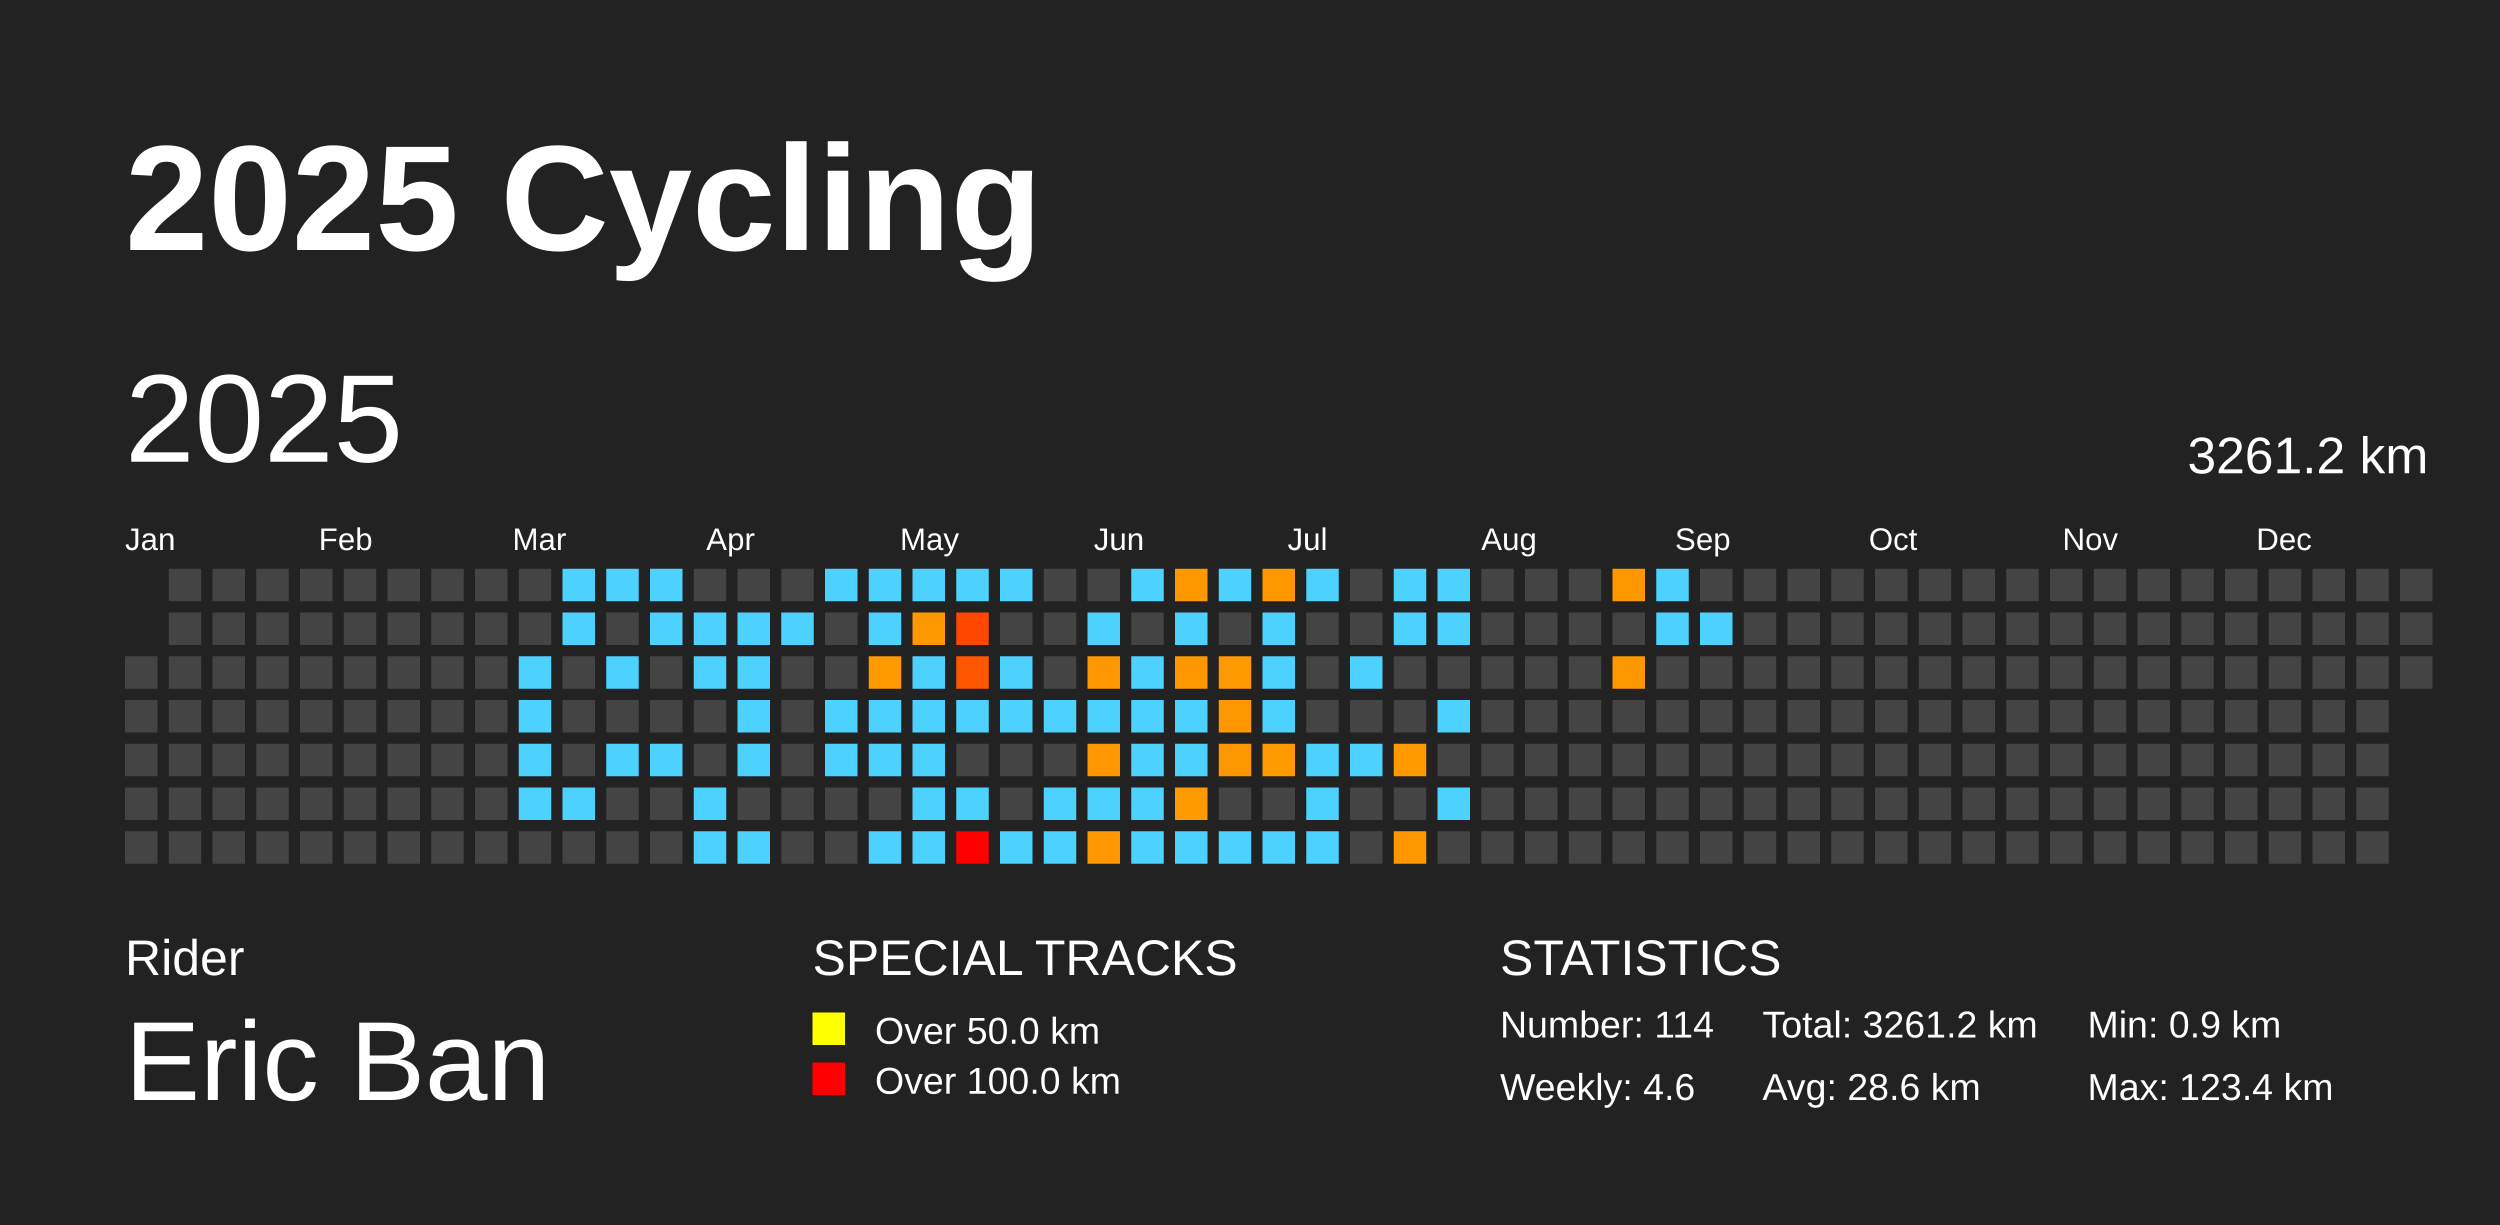
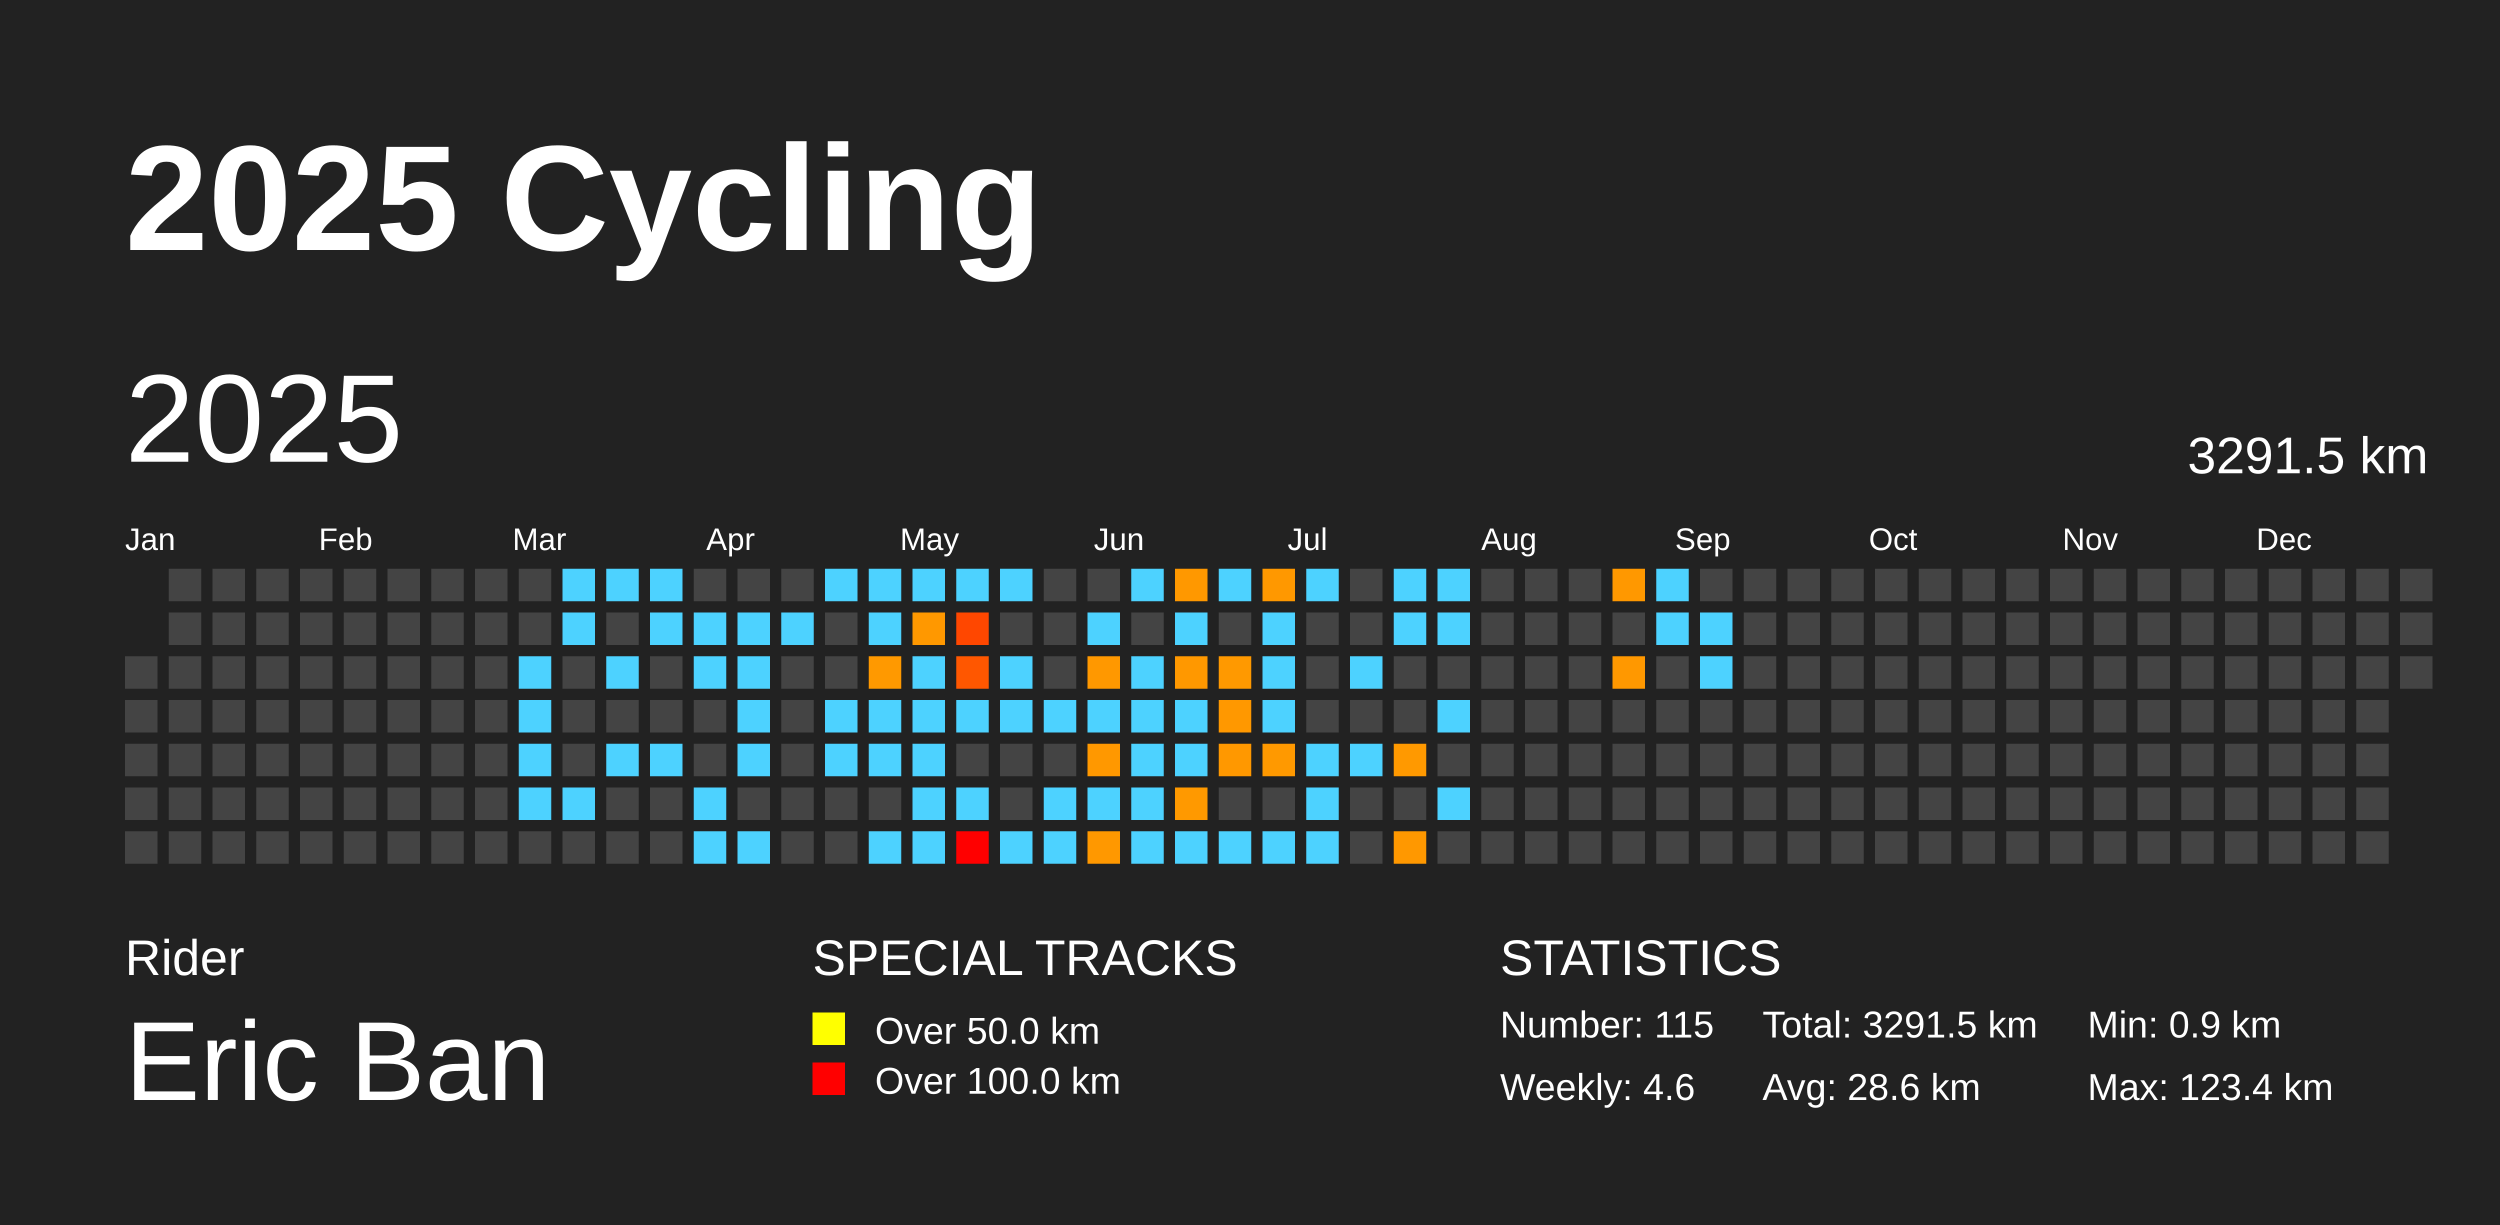
<svg xmlns="http://www.w3.org/2000/svg" baseProfile="full" height="98mm" version="1.1" viewBox="0,0,200,98" width="200mm">
  <defs />
  <rect fill="#222222" height="98" width="200" x="0" y="0" />
  <text fill="#FFFFFF" style="font-size:12px; font-family:Arial; font-weight:bold;" x="10" y="20">2025 Cycling</text>
  <text fill="#FFFFFF" style="font-size:4px; font-family:Arial" x="10" y="78">Rider</text>
  <text fill="#FFFFFF" style="font-size:9px; font-family:Arial" x="10" y="88">Eric Ban</text>
  <text fill="#FFFFFF" style="font-size:4px; font-family:Arial" x="65" y="78">SPECIAL TRACKS</text>
  <rect fill="yellow" height="2.6" width="2.6" x="65" y="81" />
  <text fill="#FFFFFF" style="font-size:3px; font-family:Arial" x="70" y="83.5">Over 50.0 km</text>
  <rect fill="red" height="2.6" width="2.6" x="65" y="85" />
  <text fill="#FFFFFF" style="font-size:3px; font-family:Arial" x="70" y="87.5">Over 100.0 km</text>
  <text fill="#FFFFFF" style="font-size:4px; font-family:Arial" x="120" y="78">STATISTICS</text>
-   <text fill="#FFFFFF" style="font-size:3px; font-family:Arial" x="120" y="83">Number: 114</text>
+   <text fill="#FFFFFF" style="font-size:3px; font-family:Arial" x="120" y="83">Number: 115</text>
  <text fill="#FFFFFF" style="font-size:3px; font-family:Arial" x="120" y="88">Weekly: 4.6</text>
-   <text fill="#FFFFFF" style="font-size:3px; font-family:Arial" x="141" y="83">Total: 3261.2 km</text>
+   <text fill="#FFFFFF" style="font-size:3px; font-family:Arial" x="141" y="83">Total: 3291.5 km</text>
  <text fill="#FFFFFF" style="font-size:3px; font-family:Arial" x="141" y="88">Avg: 28.6 km</text>
  <text fill="#FFFFFF" style="font-size:3px; font-family:Arial" x="167" y="83">Min: 0.9 km</text>
  <text fill="#FFFFFF" style="font-size:3px; font-family:Arial" x="167" y="88">Max: 123.4 km</text>
  <text dominant-baseline="hanging" fill="#FFFFFF" style="font-size:10.0px; font-family:Arial;" x="10" y="30">2025</text>
-   <text dominant-baseline="hanging" fill="#FFFFFF" style="font-size:4.125px; font-family:Arial;" x="175" y="35">3261.2 km</text>
+   <text dominant-baseline="hanging" fill="#FFFFFF" style="font-size:4.125px; font-family:Arial;" x="175" y="35">3291.5 km</text>
  <text fill="#FFFFFF" style="font-size:2.5px; font-family:Arial" x="10.0" y="44">Jan</text>
  <text fill="#FFFFFF" style="font-size:2.5px; font-family:Arial" x="25.5" y="44">Feb</text>
  <text fill="#FFFFFF" style="font-size:2.5px; font-family:Arial" x="41.0" y="44">Mar</text>
  <text fill="#FFFFFF" style="font-size:2.5px; font-family:Arial" x="56.5" y="44">Apr</text>
  <text fill="#FFFFFF" style="font-size:2.5px; font-family:Arial" x="72.0" y="44">May</text>
  <text fill="#FFFFFF" style="font-size:2.5px; font-family:Arial" x="87.5" y="44">Jun</text>
  <text fill="#FFFFFF" style="font-size:2.5px; font-family:Arial" x="103.0" y="44">Jul</text>
  <text fill="#FFFFFF" style="font-size:2.5px; font-family:Arial" x="118.5" y="44">Aug</text>
  <text fill="#FFFFFF" style="font-size:2.5px; font-family:Arial" x="134.0" y="44">Sep</text>
  <text fill="#FFFFFF" style="font-size:2.5px; font-family:Arial" x="149.5" y="44">Oct</text>
  <text fill="#FFFFFF" style="font-size:2.5px; font-family:Arial" x="165.0" y="44">Nov</text>
  <text fill="#FFFFFF" style="font-size:2.5px; font-family:Arial" x="180.5" y="44">Dec</text>
  <rect fill="#444444" height="2.6" width="2.6" x="10.0" y="52.5" />
  <rect fill="#444444" height="2.6" width="2.6" x="10.0" y="56.0" />
  <rect fill="#444444" height="2.6" width="2.6" x="10.0" y="59.5" />
  <rect fill="#444444" height="2.6" width="2.6" x="10.0" y="63.0" />
  <rect fill="#444444" height="2.6" width="2.6" x="10.0" y="66.5" />
  <rect fill="#444444" height="2.6" width="2.6" x="13.5" y="45.5" />
  <rect fill="#444444" height="2.6" width="2.6" x="13.5" y="49.0" />
  <rect fill="#444444" height="2.6" width="2.6" x="13.5" y="52.5" />
  <rect fill="#444444" height="2.6" width="2.6" x="13.5" y="56.0" />
  <rect fill="#444444" height="2.6" width="2.6" x="13.5" y="59.5" />
  <rect fill="#444444" height="2.6" width="2.6" x="13.5" y="63.0" />
  <rect fill="#444444" height="2.6" width="2.6" x="13.5" y="66.5" />
  <rect fill="#444444" height="2.6" width="2.6" x="17.0" y="45.5" />
  <rect fill="#444444" height="2.6" width="2.6" x="17.0" y="49.0" />
  <rect fill="#444444" height="2.6" width="2.6" x="17.0" y="52.5" />
  <rect fill="#444444" height="2.6" width="2.6" x="17.0" y="56.0" />
  <rect fill="#444444" height="2.6" width="2.6" x="17.0" y="59.5" />
  <rect fill="#444444" height="2.6" width="2.6" x="17.0" y="63.0" />
  <rect fill="#444444" height="2.6" width="2.6" x="17.0" y="66.5" />
  <rect fill="#444444" height="2.6" width="2.6" x="20.5" y="45.5" />
  <rect fill="#444444" height="2.6" width="2.6" x="20.5" y="49.0" />
  <rect fill="#444444" height="2.6" width="2.6" x="20.5" y="52.5" />
  <rect fill="#444444" height="2.6" width="2.6" x="20.5" y="56.0" />
  <rect fill="#444444" height="2.6" width="2.6" x="20.5" y="59.5" />
  <rect fill="#444444" height="2.6" width="2.6" x="20.5" y="63.0" />
  <rect fill="#444444" height="2.6" width="2.6" x="20.5" y="66.5" />
  <rect fill="#444444" height="2.6" width="2.6" x="24.0" y="45.5" />
  <rect fill="#444444" height="2.6" width="2.6" x="24.0" y="49.0" />
  <rect fill="#444444" height="2.6" width="2.6" x="24.0" y="52.5" />
  <rect fill="#444444" height="2.6" width="2.6" x="24.0" y="56.0" />
  <rect fill="#444444" height="2.6" width="2.6" x="24.0" y="59.5" />
  <rect fill="#444444" height="2.6" width="2.6" x="24.0" y="63.0" />
  <rect fill="#444444" height="2.6" width="2.6" x="24.0" y="66.5" />
  <rect fill="#444444" height="2.6" width="2.6" x="27.5" y="45.5" />
  <rect fill="#444444" height="2.6" width="2.6" x="27.5" y="49.0" />
  <rect fill="#444444" height="2.6" width="2.6" x="27.5" y="52.5" />
  <rect fill="#444444" height="2.6" width="2.6" x="27.5" y="56.0" />
  <rect fill="#444444" height="2.6" width="2.6" x="27.5" y="59.5" />
  <rect fill="#444444" height="2.6" width="2.6" x="27.5" y="63.0" />
  <rect fill="#444444" height="2.6" width="2.6" x="27.5" y="66.5" />
  <rect fill="#444444" height="2.6" width="2.6" x="31.0" y="45.5" />
  <rect fill="#444444" height="2.6" width="2.6" x="31.0" y="49.0" />
  <rect fill="#444444" height="2.6" width="2.6" x="31.0" y="52.5" />
  <rect fill="#444444" height="2.6" width="2.6" x="31.0" y="56.0" />
  <rect fill="#444444" height="2.6" width="2.6" x="31.0" y="59.5" />
  <rect fill="#444444" height="2.6" width="2.6" x="31.0" y="63.0" />
  <rect fill="#444444" height="2.6" width="2.6" x="31.0" y="66.5" />
  <rect fill="#444444" height="2.6" width="2.6" x="34.5" y="45.5" />
  <rect fill="#444444" height="2.6" width="2.6" x="34.5" y="49.0" />
  <rect fill="#444444" height="2.6" width="2.6" x="34.5" y="52.5" />
  <rect fill="#444444" height="2.6" width="2.6" x="34.5" y="56.0" />
  <rect fill="#444444" height="2.6" width="2.6" x="34.5" y="59.5" />
  <rect fill="#444444" height="2.6" width="2.6" x="34.5" y="63.0" />
  <rect fill="#444444" height="2.6" width="2.6" x="34.5" y="66.5" />
  <rect fill="#444444" height="2.6" width="2.6" x="38.0" y="45.5" />
  <rect fill="#444444" height="2.6" width="2.6" x="38.0" y="49.0" />
  <rect fill="#444444" height="2.6" width="2.6" x="38.0" y="52.5" />
  <rect fill="#444444" height="2.6" width="2.6" x="38.0" y="56.0" />
  <rect fill="#444444" height="2.6" width="2.6" x="38.0" y="59.5" />
  <rect fill="#444444" height="2.6" width="2.6" x="38.0" y="63.0" />
  <rect fill="#444444" height="2.6" width="2.6" x="38.0" y="66.5" />
  <rect fill="#444444" height="2.6" width="2.6" x="41.5" y="45.5" />
  <rect fill="#444444" height="2.6" width="2.6" x="41.5" y="49.0" />
  <rect fill="#4dd2ff" height="2.6" width="2.6" x="41.5" y="52.5" />
  <rect fill="#4dd2ff" height="2.6" width="2.6" x="41.5" y="56.0" />
  <rect fill="#4dd2ff" height="2.6" width="2.6" x="41.5" y="59.5" />
  <rect fill="#4dd2ff" height="2.6" width="2.6" x="41.5" y="63.0" />
  <rect fill="#444444" height="2.6" width="2.6" x="41.5" y="66.5" />
  <rect fill="#4dd2ff" height="2.6" width="2.6" x="45.0" y="45.5" />
  <rect fill="#4dd2ff" height="2.6" width="2.6" x="45.0" y="49.0" />
  <rect fill="#444444" height="2.6" width="2.6" x="45.0" y="52.5" />
  <rect fill="#444444" height="2.6" width="2.6" x="45.0" y="56.0" />
  <rect fill="#444444" height="2.6" width="2.6" x="45.0" y="59.5" />
  <rect fill="#4dd2ff" height="2.6" width="2.6" x="45.0" y="63.0" />
  <rect fill="#444444" height="2.6" width="2.6" x="45.0" y="66.5" />
  <rect fill="#4dd2ff" height="2.6" width="2.6" x="48.5" y="45.5" />
  <rect fill="#444444" height="2.6" width="2.6" x="48.5" y="49.0" />
  <rect fill="#4dd2ff" height="2.6" width="2.6" x="48.5" y="52.5" />
  <rect fill="#444444" height="2.6" width="2.6" x="48.5" y="56.0" />
  <rect fill="#4dd2ff" height="2.6" width="2.6" x="48.5" y="59.5" />
  <rect fill="#444444" height="2.6" width="2.6" x="48.5" y="63.0" />
  <rect fill="#444444" height="2.6" width="2.6" x="48.5" y="66.5" />
  <rect fill="#4dd2ff" height="2.6" width="2.6" x="52.0" y="45.5" />
  <rect fill="#4dd2ff" height="2.6" width="2.6" x="52.0" y="49.0" />
  <rect fill="#444444" height="2.6" width="2.6" x="52.0" y="52.5" />
  <rect fill="#444444" height="2.6" width="2.6" x="52.0" y="56.0" />
  <rect fill="#4dd2ff" height="2.6" width="2.6" x="52.0" y="59.5" />
  <rect fill="#444444" height="2.6" width="2.6" x="52.0" y="63.0" />
  <rect fill="#444444" height="2.6" width="2.6" x="52.0" y="66.5" />
  <rect fill="#444444" height="2.6" width="2.6" x="55.5" y="45.5" />
  <rect fill="#4dd2ff" height="2.6" width="2.6" x="55.5" y="49.0" />
  <rect fill="#4dd2ff" height="2.6" width="2.6" x="55.5" y="52.5" />
  <rect fill="#444444" height="2.6" width="2.6" x="55.5" y="56.0" />
  <rect fill="#444444" height="2.6" width="2.6" x="55.5" y="59.5" />
  <rect fill="#4dd2ff" height="2.6" width="2.6" x="55.5" y="63.0" />
  <rect fill="#4dd2ff" height="2.6" width="2.6" x="55.5" y="66.5" />
  <rect fill="#444444" height="2.6" width="2.6" x="59.0" y="45.5" />
  <rect fill="#4dd2ff" height="2.6" width="2.6" x="59.0" y="49.0" />
  <rect fill="#4dd2ff" height="2.6" width="2.6" x="59.0" y="52.5" />
  <rect fill="#4dd2ff" height="2.6" width="2.6" x="59.0" y="56.0" />
  <rect fill="#4dd2ff" height="2.6" width="2.6" x="59.0" y="59.5" />
  <rect fill="#444444" height="2.6" width="2.6" x="59.0" y="63.0" />
  <rect fill="#4dd2ff" height="2.6" width="2.6" x="59.0" y="66.5" />
  <rect fill="#444444" height="2.6" width="2.6" x="62.5" y="45.5" />
  <rect fill="#4dd2ff" height="2.6" width="2.6" x="62.5" y="49.0" />
  <rect fill="#444444" height="2.6" width="2.6" x="62.5" y="52.5" />
  <rect fill="#444444" height="2.6" width="2.6" x="62.5" y="56.0" />
  <rect fill="#444444" height="2.6" width="2.6" x="62.5" y="59.5" />
  <rect fill="#444444" height="2.6" width="2.6" x="62.5" y="63.0" />
  <rect fill="#444444" height="2.6" width="2.6" x="62.5" y="66.5" />
  <rect fill="#4dd2ff" height="2.6" width="2.6" x="66.0" y="45.5" />
  <rect fill="#444444" height="2.6" width="2.6" x="66.0" y="49.0" />
  <rect fill="#444444" height="2.6" width="2.6" x="66.0" y="52.5" />
  <rect fill="#4dd2ff" height="2.6" width="2.6" x="66.0" y="56.0" />
  <rect fill="#4dd2ff" height="2.6" width="2.6" x="66.0" y="59.5" />
  <rect fill="#444444" height="2.6" width="2.6" x="66.0" y="63.0" />
  <rect fill="#444444" height="2.6" width="2.6" x="66.0" y="66.5" />
  <rect fill="#4dd2ff" height="2.6" width="2.6" x="69.5" y="45.5" />
  <rect fill="#4dd2ff" height="2.6" width="2.6" x="69.5" y="49.0" />
  <rect fill="#ff9900" height="2.6" width="2.6" x="69.5" y="52.5" />
  <rect fill="#4dd2ff" height="2.6" width="2.6" x="69.5" y="56.0" />
  <rect fill="#4dd2ff" height="2.6" width="2.6" x="69.5" y="59.5" />
  <rect fill="#444444" height="2.6" width="2.6" x="69.5" y="63.0" />
  <rect fill="#4dd2ff" height="2.6" width="2.6" x="69.5" y="66.5" />
  <rect fill="#4dd2ff" height="2.6" width="2.6" x="73.0" y="45.5" />
  <rect fill="#ff9800" height="2.6" width="2.6" x="73.0" y="49.0" />
  <rect fill="#4dd2ff" height="2.6" width="2.6" x="73.0" y="52.5" />
  <rect fill="#4dd2ff" height="2.6" width="2.6" x="73.0" y="56.0" />
  <rect fill="#4dd2ff" height="2.6" width="2.6" x="73.0" y="59.5" />
  <rect fill="#4dd2ff" height="2.6" width="2.6" x="73.0" y="63.0" />
  <rect fill="#4dd2ff" height="2.6" width="2.6" x="73.0" y="66.5" />
  <rect fill="#4dd2ff" height="2.6" width="2.6" x="76.5" y="45.5" />
  <rect fill="#ff4700" height="2.6" width="2.6" x="76.5" y="49.0" />
  <rect fill="#ff5700" height="2.6" width="2.6" x="76.5" y="52.5" />
  <rect fill="#4dd2ff" height="2.6" width="2.6" x="76.5" y="56.0" />
  <rect fill="#444444" height="2.6" width="2.6" x="76.5" y="59.5" />
  <rect fill="#4dd2ff" height="2.6" width="2.6" x="76.5" y="63.0" />
  <rect fill="red" height="2.6" width="2.6" x="76.5" y="66.5" />
  <rect fill="#4dd2ff" height="2.6" width="2.6" x="80.0" y="45.5" />
  <rect fill="#444444" height="2.6" width="2.6" x="80.0" y="49.0" />
  <rect fill="#4dd2ff" height="2.6" width="2.6" x="80.0" y="52.5" />
  <rect fill="#4dd2ff" height="2.6" width="2.6" x="80.0" y="56.0" />
  <rect fill="#444444" height="2.6" width="2.6" x="80.0" y="59.5" />
  <rect fill="#444444" height="2.6" width="2.6" x="80.0" y="63.0" />
  <rect fill="#4dd2ff" height="2.6" width="2.6" x="80.0" y="66.5" />
  <rect fill="#444444" height="2.6" width="2.6" x="83.5" y="45.5" />
  <rect fill="#444444" height="2.6" width="2.6" x="83.5" y="49.0" />
  <rect fill="#444444" height="2.6" width="2.6" x="83.5" y="52.5" />
  <rect fill="#4dd2ff" height="2.6" width="2.6" x="83.5" y="56.0" />
  <rect fill="#444444" height="2.6" width="2.6" x="83.5" y="59.5" />
  <rect fill="#4dd2ff" height="2.6" width="2.6" x="83.5" y="63.0" />
  <rect fill="#4dd2ff" height="2.6" width="2.6" x="83.5" y="66.5" />
  <rect fill="#444444" height="2.6" width="2.6" x="87.0" y="45.5" />
  <rect fill="#4dd2ff" height="2.6" width="2.6" x="87.0" y="49.0" />
  <rect fill="#ff9800" height="2.6" width="2.6" x="87.0" y="52.5" />
  <rect fill="#4dd2ff" height="2.6" width="2.6" x="87.0" y="56.0" />
  <rect fill="#ff9800" height="2.6" width="2.6" x="87.0" y="59.5" />
  <rect fill="#4dd2ff" height="2.6" width="2.6" x="87.0" y="63.0" />
  <rect fill="#ff9800" height="2.6" width="2.6" x="87.0" y="66.5" />
  <rect fill="#4dd2ff" height="2.6" width="2.6" x="90.5" y="45.5" />
  <rect fill="#444444" height="2.6" width="2.6" x="90.5" y="49.0" />
  <rect fill="#4dd2ff" height="2.6" width="2.6" x="90.5" y="52.5" />
  <rect fill="#4dd2ff" height="2.6" width="2.6" x="90.5" y="56.0" />
  <rect fill="#4dd2ff" height="2.6" width="2.6" x="90.5" y="59.5" />
  <rect fill="#4dd2ff" height="2.6" width="2.6" x="90.5" y="63.0" />
  <rect fill="#4dd2ff" height="2.6" width="2.6" x="90.5" y="66.5" />
  <rect fill="#ff9800" height="2.6" width="2.6" x="94.0" y="45.5" />
  <rect fill="#4dd2ff" height="2.6" width="2.6" x="94.0" y="49.0" />
  <rect fill="#ff9800" height="2.6" width="2.6" x="94.0" y="52.5" />
  <rect fill="#4dd2ff" height="2.6" width="2.6" x="94.0" y="56.0" />
  <rect fill="#4dd2ff" height="2.6" width="2.6" x="94.0" y="59.5" />
  <rect fill="#ff9900" height="2.6" width="2.6" x="94.0" y="63.0" />
  <rect fill="#4dd2ff" height="2.6" width="2.6" x="94.0" y="66.5" />
  <rect fill="#4dd2ff" height="2.6" width="2.6" x="97.5" y="45.5" />
  <rect fill="#444444" height="2.6" width="2.6" x="97.5" y="49.0" />
  <rect fill="#ff9900" height="2.6" width="2.6" x="97.5" y="52.5" />
  <rect fill="#ff9800" height="2.6" width="2.6" x="97.5" y="56.0" />
  <rect fill="#ff9800" height="2.6" width="2.6" x="97.5" y="59.5" />
  <rect fill="#444444" height="2.6" width="2.6" x="97.5" y="63.0" />
  <rect fill="#4dd2ff" height="2.6" width="2.6" x="97.5" y="66.5" />
  <rect fill="#ff9800" height="2.6" width="2.6" x="101.0" y="45.5" />
  <rect fill="#4dd2ff" height="2.6" width="2.6" x="101.0" y="49.0" />
  <rect fill="#4dd2ff" height="2.6" width="2.6" x="101.0" y="52.5" />
  <rect fill="#4dd2ff" height="2.6" width="2.6" x="101.0" y="56.0" />
  <rect fill="#ff9900" height="2.6" width="2.6" x="101.0" y="59.5" />
  <rect fill="#444444" height="2.6" width="2.6" x="101.0" y="63.0" />
  <rect fill="#4dd2ff" height="2.6" width="2.6" x="101.0" y="66.5" />
  <rect fill="#4dd2ff" height="2.6" width="2.6" x="104.5" y="45.5" />
  <rect fill="#444444" height="2.6" width="2.6" x="104.5" y="49.0" />
  <rect fill="#444444" height="2.6" width="2.6" x="104.5" y="52.5" />
  <rect fill="#444444" height="2.6" width="2.6" x="104.5" y="56.0" />
  <rect fill="#4dd2ff" height="2.6" width="2.6" x="104.5" y="59.5" />
  <rect fill="#4dd2ff" height="2.6" width="2.6" x="104.5" y="63.0" />
  <rect fill="#4dd2ff" height="2.6" width="2.6" x="104.5" y="66.5" />
  <rect fill="#444444" height="2.6" width="2.6" x="108.0" y="45.5" />
  <rect fill="#444444" height="2.6" width="2.6" x="108.0" y="49.0" />
  <rect fill="#4dd2ff" height="2.6" width="2.6" x="108.0" y="52.5" />
  <rect fill="#444444" height="2.6" width="2.6" x="108.0" y="56.0" />
  <rect fill="#4dd2ff" height="2.6" width="2.6" x="108.0" y="59.5" />
  <rect fill="#444444" height="2.6" width="2.6" x="108.0" y="63.0" />
  <rect fill="#444444" height="2.6" width="2.6" x="108.0" y="66.5" />
  <rect fill="#4dd2ff" height="2.6" width="2.6" x="111.5" y="45.5" />
  <rect fill="#4dd2ff" height="2.6" width="2.6" x="111.5" y="49.0" />
  <rect fill="#444444" height="2.6" width="2.6" x="111.5" y="52.5" />
  <rect fill="#444444" height="2.6" width="2.6" x="111.5" y="56.0" />
  <rect fill="#ff9900" height="2.6" width="2.6" x="111.5" y="59.5" />
  <rect fill="#444444" height="2.6" width="2.6" x="111.5" y="63.0" />
  <rect fill="#ff9800" height="2.6" width="2.6" x="111.5" y="66.5" />
  <rect fill="#4dd2ff" height="2.6" width="2.6" x="115.0" y="45.5" />
  <rect fill="#4dd2ff" height="2.6" width="2.6" x="115.0" y="49.0" />
  <rect fill="#444444" height="2.6" width="2.6" x="115.0" y="52.5" />
  <rect fill="#4dd2ff" height="2.6" width="2.6" x="115.0" y="56.0" />
  <rect fill="#444444" height="2.6" width="2.6" x="115.0" y="59.5" />
  <rect fill="#4dd2ff" height="2.6" width="2.6" x="115.0" y="63.0" />
  <rect fill="#444444" height="2.6" width="2.6" x="115.0" y="66.5" />
  <rect fill="#444444" height="2.6" width="2.6" x="118.5" y="45.5" />
  <rect fill="#444444" height="2.6" width="2.6" x="118.5" y="49.0" />
  <rect fill="#444444" height="2.6" width="2.6" x="118.5" y="52.5" />
  <rect fill="#444444" height="2.6" width="2.6" x="118.5" y="56.0" />
  <rect fill="#444444" height="2.6" width="2.6" x="118.5" y="59.5" />
  <rect fill="#444444" height="2.6" width="2.6" x="118.5" y="63.0" />
  <rect fill="#444444" height="2.6" width="2.6" x="118.5" y="66.5" />
  <rect fill="#444444" height="2.6" width="2.6" x="122.0" y="45.5" />
  <rect fill="#444444" height="2.6" width="2.6" x="122.0" y="49.0" />
  <rect fill="#444444" height="2.6" width="2.6" x="122.0" y="52.5" />
  <rect fill="#444444" height="2.6" width="2.6" x="122.0" y="56.0" />
  <rect fill="#444444" height="2.6" width="2.6" x="122.0" y="59.5" />
  <rect fill="#444444" height="2.6" width="2.6" x="122.0" y="63.0" />
  <rect fill="#444444" height="2.6" width="2.6" x="122.0" y="66.5" />
  <rect fill="#444444" height="2.6" width="2.6" x="125.5" y="45.5" />
  <rect fill="#444444" height="2.6" width="2.6" x="125.5" y="49.0" />
  <rect fill="#444444" height="2.6" width="2.6" x="125.5" y="52.5" />
  <rect fill="#444444" height="2.6" width="2.6" x="125.5" y="56.0" />
  <rect fill="#444444" height="2.6" width="2.6" x="125.5" y="59.5" />
  <rect fill="#444444" height="2.6" width="2.6" x="125.5" y="63.0" />
  <rect fill="#444444" height="2.6" width="2.6" x="125.5" y="66.5" />
  <rect fill="#ff9800" height="2.6" width="2.6" x="129.0" y="45.5" />
  <rect fill="#444444" height="2.6" width="2.6" x="129.0" y="49.0" />
  <rect fill="#ff9800" height="2.6" width="2.6" x="129.0" y="52.5" />
  <rect fill="#444444" height="2.6" width="2.6" x="129.0" y="56.0" />
  <rect fill="#444444" height="2.6" width="2.6" x="129.0" y="59.5" />
  <rect fill="#444444" height="2.6" width="2.6" x="129.0" y="63.0" />
  <rect fill="#444444" height="2.6" width="2.6" x="129.0" y="66.5" />
  <rect fill="#4dd2ff" height="2.6" width="2.6" x="132.5" y="45.5" />
  <rect fill="#4dd2ff" height="2.6" width="2.6" x="132.5" y="49.0" />
  <rect fill="#444444" height="2.6" width="2.6" x="132.5" y="52.5" />
  <rect fill="#444444" height="2.6" width="2.6" x="132.5" y="56.0" />
  <rect fill="#444444" height="2.6" width="2.6" x="132.5" y="59.5" />
  <rect fill="#444444" height="2.6" width="2.6" x="132.5" y="63.0" />
  <rect fill="#444444" height="2.6" width="2.6" x="132.5" y="66.5" />
  <rect fill="#444444" height="2.6" width="2.6" x="136.0" y="45.5" />
  <rect fill="#4dd2ff" height="2.6" width="2.6" x="136.0" y="49.0" />
-   <rect fill="#444444" height="2.6" width="2.6" x="136.0" y="52.5" />
+   <rect fill="#4dd2ff" height="2.6" width="2.6" x="136.0" y="52.5" />
  <rect fill="#444444" height="2.6" width="2.6" x="136.0" y="56.0" />
  <rect fill="#444444" height="2.6" width="2.6" x="136.0" y="59.5" />
  <rect fill="#444444" height="2.6" width="2.6" x="136.0" y="63.0" />
  <rect fill="#444444" height="2.6" width="2.6" x="136.0" y="66.5" />
  <rect fill="#444444" height="2.6" width="2.6" x="139.5" y="45.5" />
  <rect fill="#444444" height="2.6" width="2.6" x="139.5" y="49.0" />
  <rect fill="#444444" height="2.6" width="2.6" x="139.5" y="52.5" />
  <rect fill="#444444" height="2.6" width="2.6" x="139.5" y="56.0" />
  <rect fill="#444444" height="2.6" width="2.6" x="139.5" y="59.5" />
  <rect fill="#444444" height="2.6" width="2.6" x="139.5" y="63.0" />
  <rect fill="#444444" height="2.6" width="2.6" x="139.5" y="66.5" />
  <rect fill="#444444" height="2.6" width="2.6" x="143.0" y="45.5" />
  <rect fill="#444444" height="2.6" width="2.6" x="143.0" y="49.0" />
  <rect fill="#444444" height="2.6" width="2.6" x="143.0" y="52.5" />
  <rect fill="#444444" height="2.6" width="2.6" x="143.0" y="56.0" />
  <rect fill="#444444" height="2.6" width="2.6" x="143.0" y="59.5" />
  <rect fill="#444444" height="2.6" width="2.6" x="143.0" y="63.0" />
  <rect fill="#444444" height="2.6" width="2.6" x="143.0" y="66.5" />
  <rect fill="#444444" height="2.6" width="2.6" x="146.5" y="45.5" />
  <rect fill="#444444" height="2.6" width="2.6" x="146.5" y="49.0" />
  <rect fill="#444444" height="2.6" width="2.6" x="146.5" y="52.5" />
  <rect fill="#444444" height="2.6" width="2.6" x="146.5" y="56.0" />
  <rect fill="#444444" height="2.6" width="2.6" x="146.5" y="59.5" />
  <rect fill="#444444" height="2.6" width="2.6" x="146.5" y="63.0" />
  <rect fill="#444444" height="2.6" width="2.6" x="146.5" y="66.5" />
  <rect fill="#444444" height="2.6" width="2.6" x="150.0" y="45.5" />
  <rect fill="#444444" height="2.6" width="2.6" x="150.0" y="49.0" />
  <rect fill="#444444" height="2.6" width="2.6" x="150.0" y="52.5" />
  <rect fill="#444444" height="2.6" width="2.6" x="150.0" y="56.0" />
  <rect fill="#444444" height="2.6" width="2.6" x="150.0" y="59.5" />
  <rect fill="#444444" height="2.6" width="2.6" x="150.0" y="63.0" />
  <rect fill="#444444" height="2.6" width="2.6" x="150.0" y="66.5" />
  <rect fill="#444444" height="2.6" width="2.6" x="153.5" y="45.5" />
  <rect fill="#444444" height="2.6" width="2.6" x="153.5" y="49.0" />
  <rect fill="#444444" height="2.6" width="2.6" x="153.5" y="52.5" />
  <rect fill="#444444" height="2.6" width="2.6" x="153.5" y="56.0" />
  <rect fill="#444444" height="2.6" width="2.6" x="153.5" y="59.5" />
  <rect fill="#444444" height="2.6" width="2.6" x="153.5" y="63.0" />
  <rect fill="#444444" height="2.6" width="2.6" x="153.5" y="66.5" />
  <rect fill="#444444" height="2.6" width="2.6" x="157.0" y="45.5" />
  <rect fill="#444444" height="2.6" width="2.6" x="157.0" y="49.0" />
  <rect fill="#444444" height="2.6" width="2.6" x="157.0" y="52.5" />
  <rect fill="#444444" height="2.6" width="2.6" x="157.0" y="56.0" />
  <rect fill="#444444" height="2.6" width="2.6" x="157.0" y="59.5" />
  <rect fill="#444444" height="2.6" width="2.6" x="157.0" y="63.0" />
  <rect fill="#444444" height="2.6" width="2.6" x="157.0" y="66.5" />
  <rect fill="#444444" height="2.6" width="2.6" x="160.5" y="45.5" />
  <rect fill="#444444" height="2.6" width="2.6" x="160.5" y="49.0" />
  <rect fill="#444444" height="2.6" width="2.6" x="160.5" y="52.5" />
  <rect fill="#444444" height="2.6" width="2.6" x="160.5" y="56.0" />
  <rect fill="#444444" height="2.6" width="2.6" x="160.5" y="59.5" />
  <rect fill="#444444" height="2.6" width="2.6" x="160.5" y="63.0" />
  <rect fill="#444444" height="2.6" width="2.6" x="160.5" y="66.5" />
  <rect fill="#444444" height="2.6" width="2.6" x="164.0" y="45.5" />
  <rect fill="#444444" height="2.6" width="2.6" x="164.0" y="49.0" />
  <rect fill="#444444" height="2.6" width="2.6" x="164.0" y="52.5" />
  <rect fill="#444444" height="2.6" width="2.6" x="164.0" y="56.0" />
  <rect fill="#444444" height="2.6" width="2.6" x="164.0" y="59.5" />
  <rect fill="#444444" height="2.6" width="2.6" x="164.0" y="63.0" />
  <rect fill="#444444" height="2.6" width="2.6" x="164.0" y="66.5" />
  <rect fill="#444444" height="2.6" width="2.6" x="167.5" y="45.5" />
  <rect fill="#444444" height="2.6" width="2.6" x="167.5" y="49.0" />
  <rect fill="#444444" height="2.6" width="2.6" x="167.5" y="52.5" />
  <rect fill="#444444" height="2.6" width="2.6" x="167.5" y="56.0" />
  <rect fill="#444444" height="2.6" width="2.6" x="167.5" y="59.5" />
  <rect fill="#444444" height="2.6" width="2.6" x="167.5" y="63.0" />
  <rect fill="#444444" height="2.6" width="2.6" x="167.5" y="66.5" />
  <rect fill="#444444" height="2.6" width="2.6" x="171.0" y="45.5" />
  <rect fill="#444444" height="2.6" width="2.6" x="171.0" y="49.0" />
  <rect fill="#444444" height="2.6" width="2.6" x="171.0" y="52.5" />
  <rect fill="#444444" height="2.6" width="2.6" x="171.0" y="56.0" />
  <rect fill="#444444" height="2.6" width="2.6" x="171.0" y="59.5" />
  <rect fill="#444444" height="2.6" width="2.6" x="171.0" y="63.0" />
  <rect fill="#444444" height="2.6" width="2.6" x="171.0" y="66.5" />
  <rect fill="#444444" height="2.6" width="2.6" x="174.5" y="45.5" />
  <rect fill="#444444" height="2.6" width="2.6" x="174.5" y="49.0" />
  <rect fill="#444444" height="2.6" width="2.6" x="174.5" y="52.5" />
  <rect fill="#444444" height="2.6" width="2.6" x="174.5" y="56.0" />
  <rect fill="#444444" height="2.6" width="2.6" x="174.5" y="59.5" />
  <rect fill="#444444" height="2.6" width="2.6" x="174.5" y="63.0" />
  <rect fill="#444444" height="2.6" width="2.6" x="174.5" y="66.5" />
  <rect fill="#444444" height="2.6" width="2.6" x="178.0" y="45.5" />
  <rect fill="#444444" height="2.6" width="2.6" x="178.0" y="49.0" />
  <rect fill="#444444" height="2.6" width="2.6" x="178.0" y="52.5" />
  <rect fill="#444444" height="2.6" width="2.6" x="178.0" y="56.0" />
  <rect fill="#444444" height="2.6" width="2.6" x="178.0" y="59.5" />
  <rect fill="#444444" height="2.6" width="2.6" x="178.0" y="63.0" />
  <rect fill="#444444" height="2.6" width="2.6" x="178.0" y="66.5" />
  <rect fill="#444444" height="2.6" width="2.6" x="181.5" y="45.5" />
  <rect fill="#444444" height="2.6" width="2.6" x="181.5" y="49.0" />
  <rect fill="#444444" height="2.6" width="2.6" x="181.5" y="52.5" />
  <rect fill="#444444" height="2.6" width="2.6" x="181.5" y="56.0" />
  <rect fill="#444444" height="2.6" width="2.6" x="181.5" y="59.5" />
  <rect fill="#444444" height="2.6" width="2.6" x="181.5" y="63.0" />
  <rect fill="#444444" height="2.6" width="2.6" x="181.5" y="66.5" />
  <rect fill="#444444" height="2.6" width="2.6" x="185.0" y="45.5" />
  <rect fill="#444444" height="2.6" width="2.6" x="185.0" y="49.0" />
  <rect fill="#444444" height="2.6" width="2.6" x="185.0" y="52.5" />
  <rect fill="#444444" height="2.6" width="2.6" x="185.0" y="56.0" />
  <rect fill="#444444" height="2.6" width="2.6" x="185.0" y="59.5" />
  <rect fill="#444444" height="2.6" width="2.6" x="185.0" y="63.0" />
  <rect fill="#444444" height="2.6" width="2.6" x="185.0" y="66.5" />
  <rect fill="#444444" height="2.6" width="2.6" x="188.5" y="45.5" />
  <rect fill="#444444" height="2.6" width="2.6" x="188.5" y="49.0" />
  <rect fill="#444444" height="2.6" width="2.6" x="188.5" y="52.5" />
  <rect fill="#444444" height="2.6" width="2.6" x="188.5" y="56.0" />
  <rect fill="#444444" height="2.6" width="2.6" x="188.5" y="59.5" />
  <rect fill="#444444" height="2.6" width="2.6" x="188.5" y="63.0" />
  <rect fill="#444444" height="2.6" width="2.6" x="188.5" y="66.5" />
  <rect fill="#444444" height="2.6" width="2.6" x="192.0" y="45.5" />
  <rect fill="#444444" height="2.6" width="2.6" x="192.0" y="49.0" />
  <rect fill="#444444" height="2.6" width="2.6" x="192.0" y="52.5" />
</svg>
